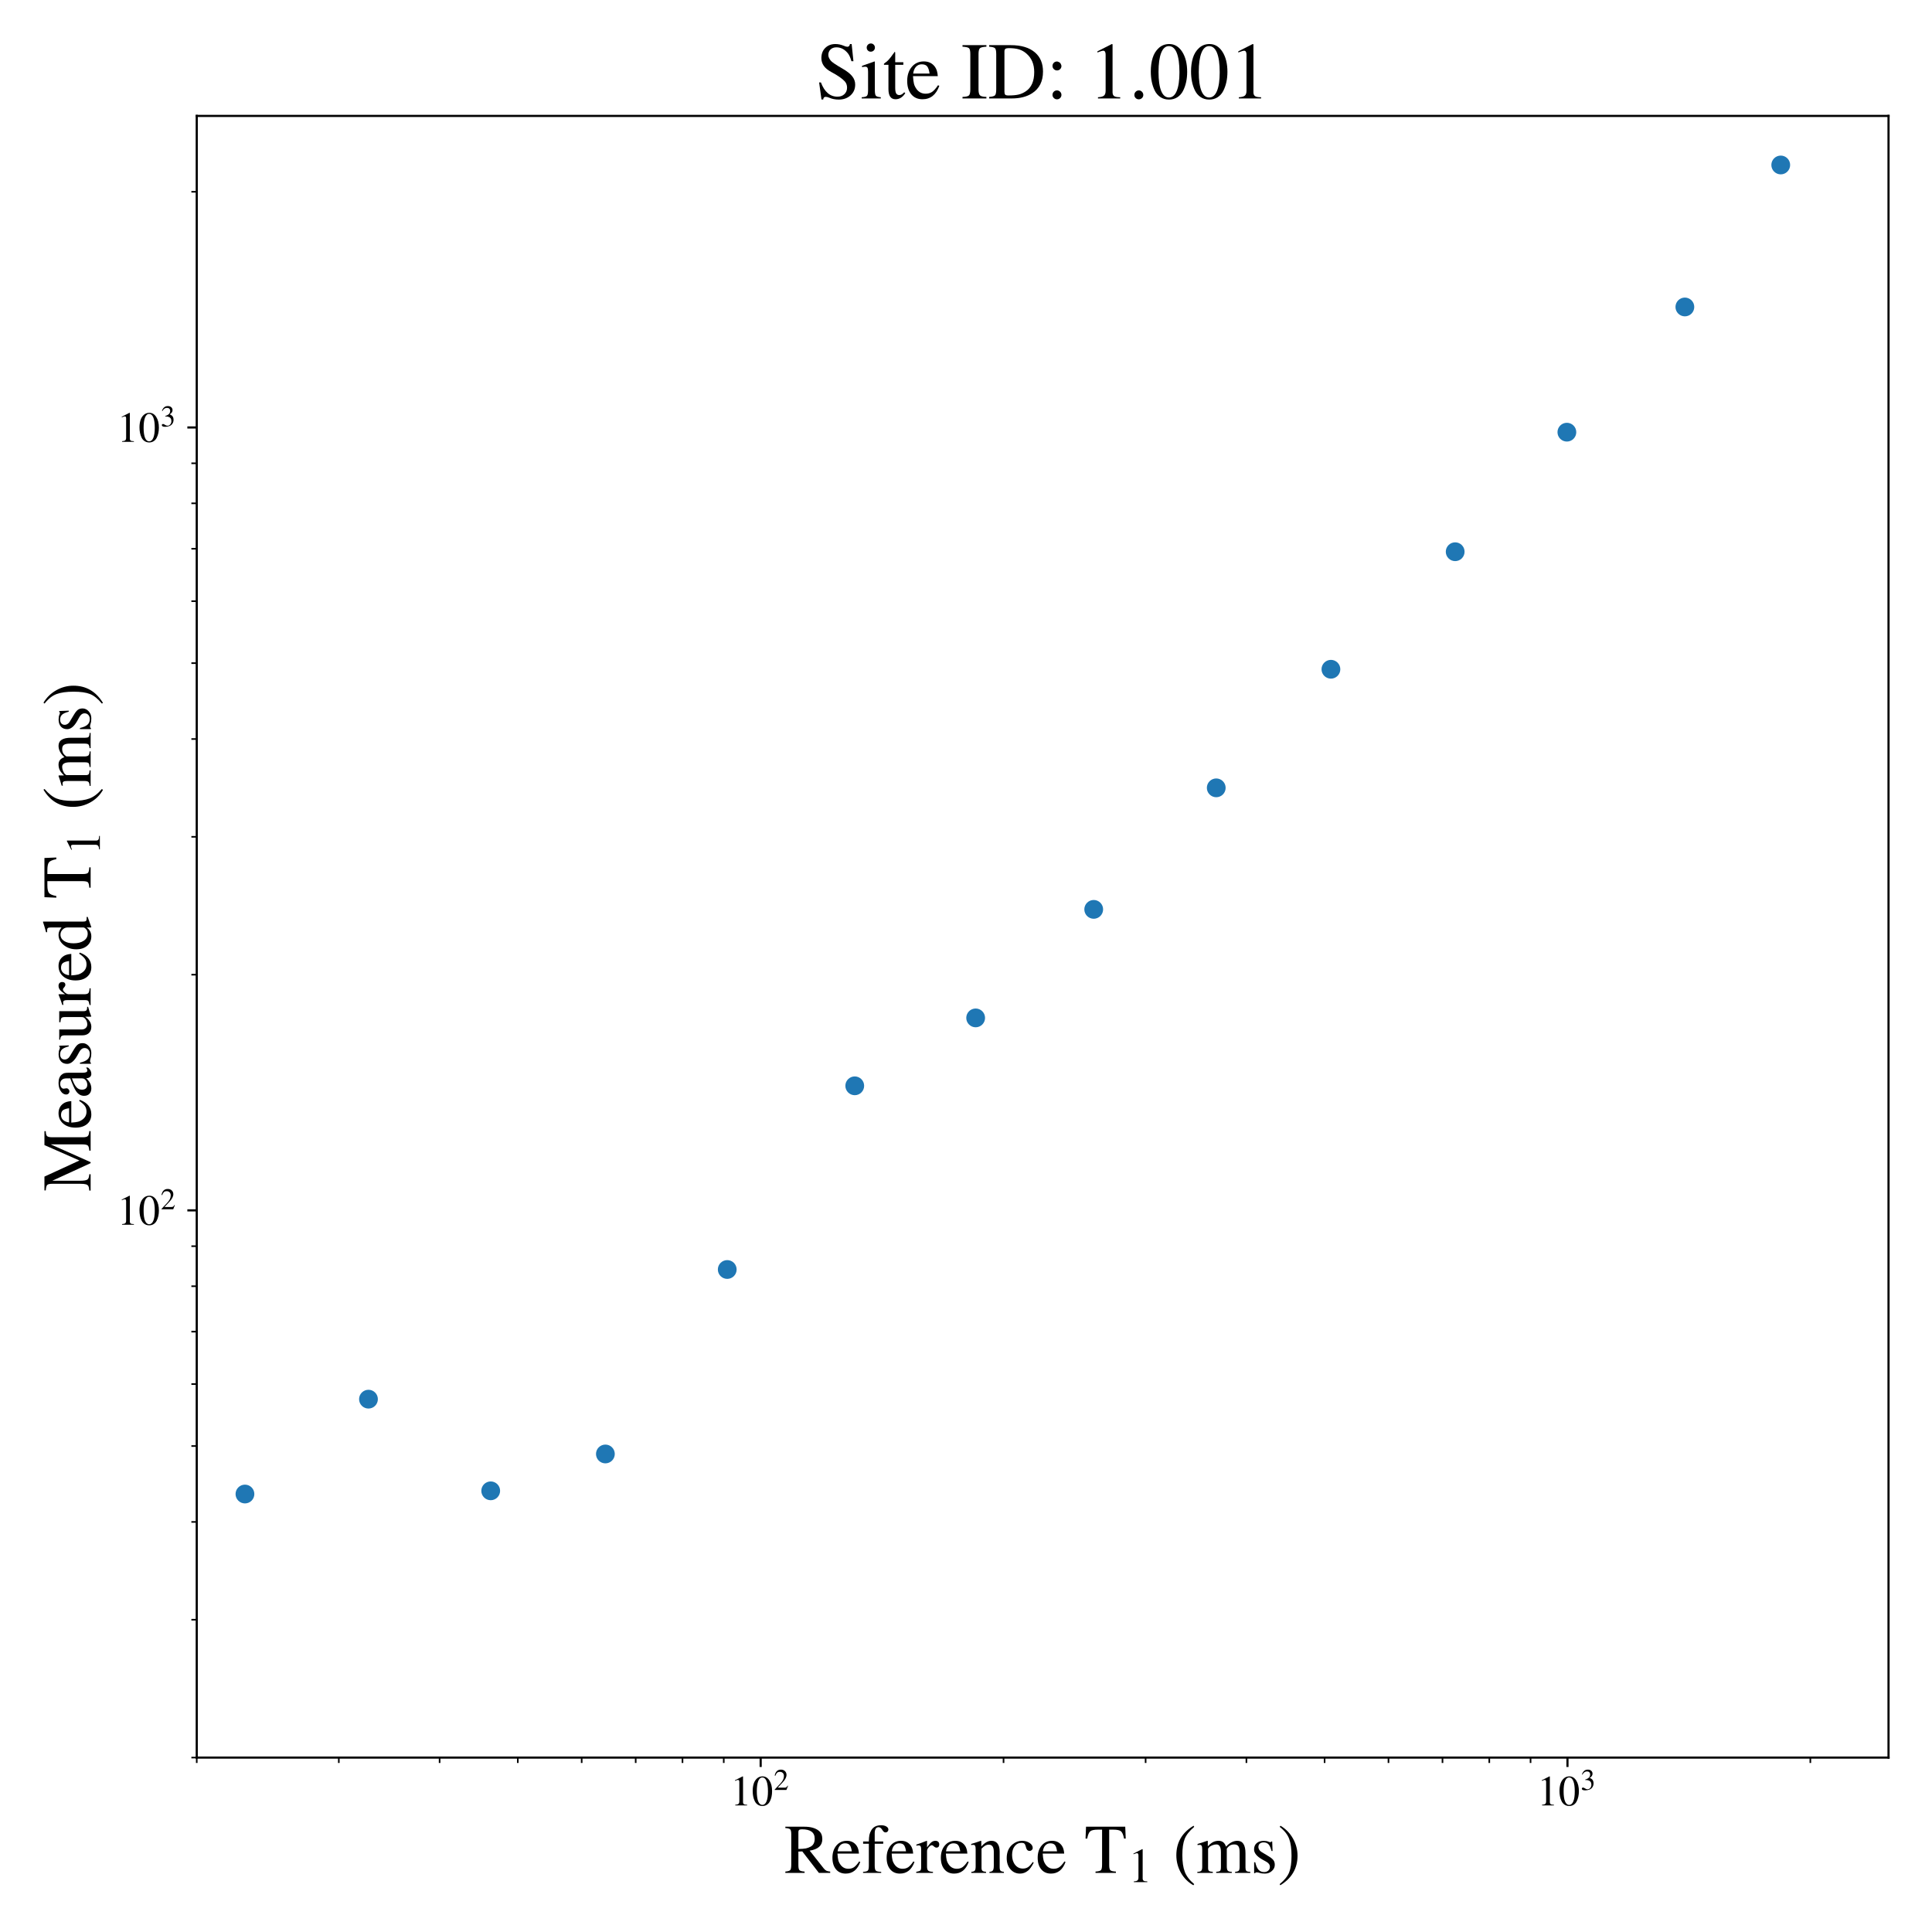
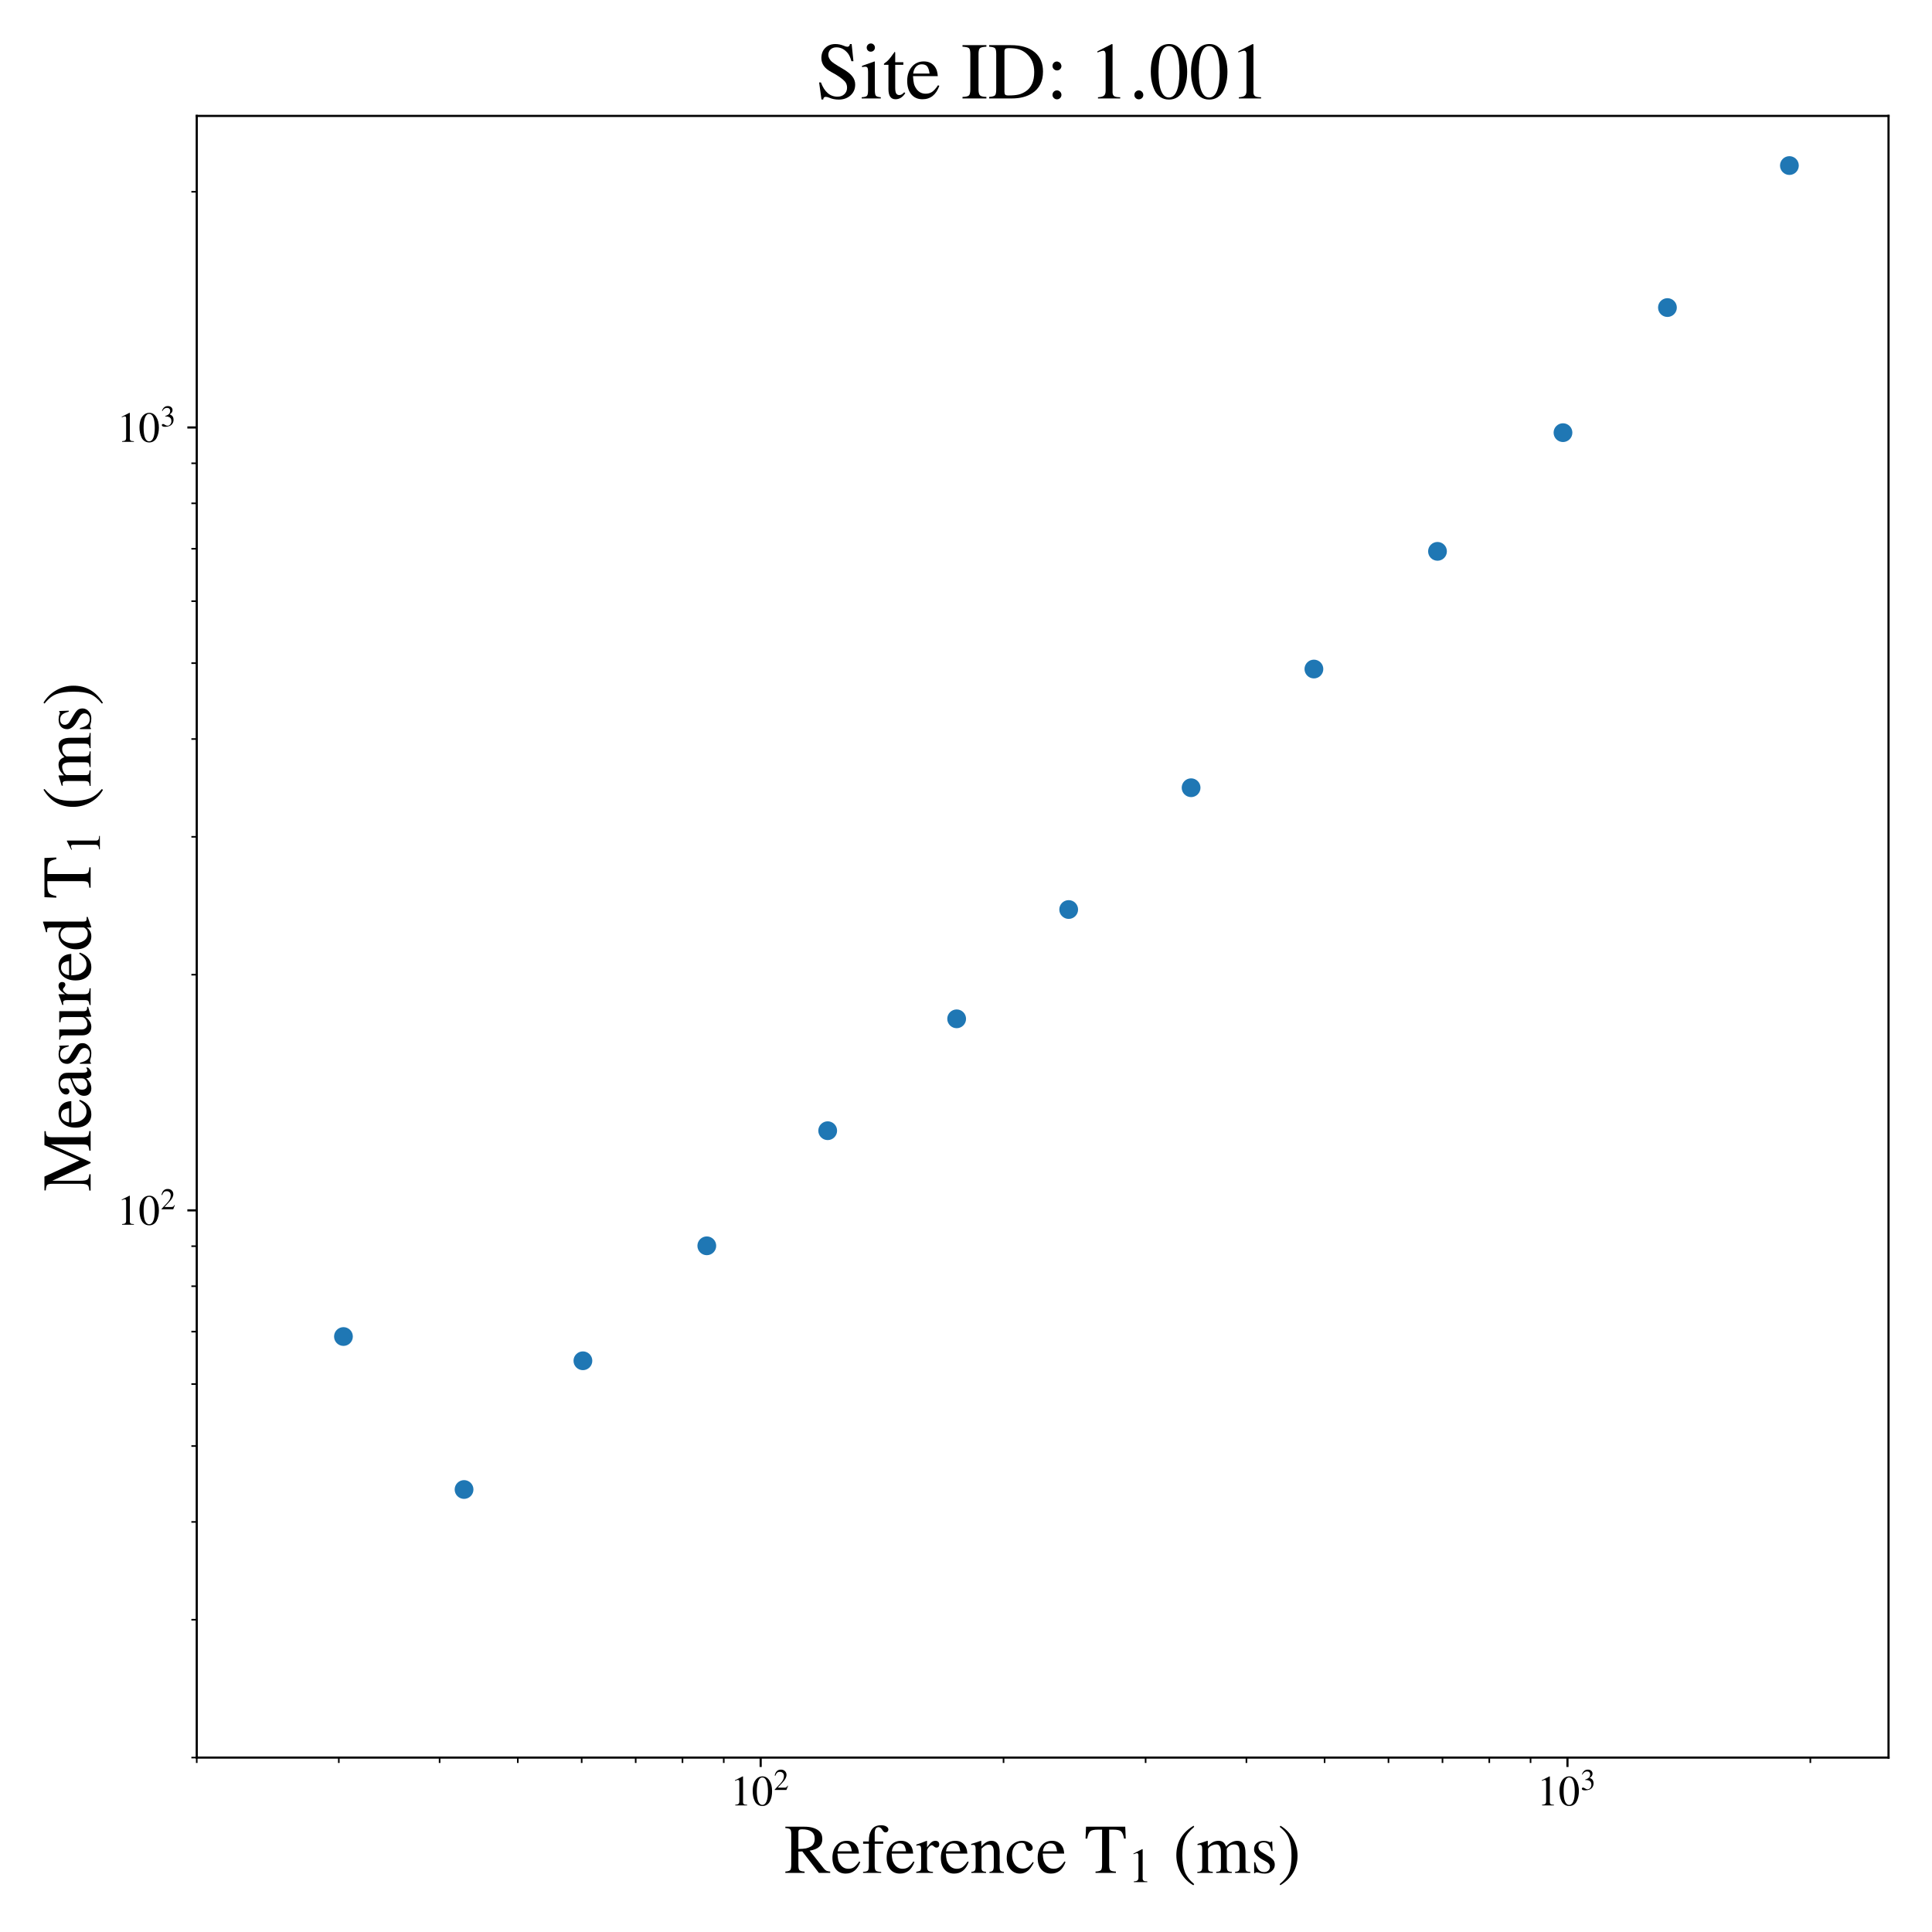
<svg xmlns="http://www.w3.org/2000/svg" xmlns:xlink="http://www.w3.org/1999/xlink" height="720pt" version="1.1" viewBox="0 0 720 720" width="720pt">
  <defs>
    <style type="text/css">*{stroke-linecap:butt;stroke-linejoin:round;}</style>
  </defs>
  <g id="figure_1">
    <g id="patch_1">
      <path d="M 0 720  L 720 720  L 720 0  L 0 0  z " style="fill:#ffffff;" />
    </g>
    <g id="axes_1">
      <g id="patch_2">
        <path d="M 73.32 655  L 703.8 655  L 703.8 43.2  L 73.32 43.2  z " style="fill:#ffffff;" />
      </g>
      <g id="matplotlib.axis_1">
        <g id="xtick_1">
          <g id="line2d_1">
            <defs>
-               <path d="M 0 0  L 0 3.5  " id="m57a7d99090" style="stroke:#000000;stroke-width:0.8;" />
-             </defs>
-             <g>
-               <use style="stroke:#000000;stroke-width:0.8;" x="283.48" xlink:href="#m57a7d99090" y="655" />
+               <path d="M 0 0  L 0 3.5  " id="mc2f0a4eed3" style="stroke:#000000;stroke-width:0.8;" />
+             </defs>
+             <g>
+               <use style="stroke:#000000;stroke-width:0.8;" x="283.48" xlink:href="#mc2f0a4eed3" y="655" />
            </g>
          </g>
          <g id="text_1">
            <g transform="translate(272.12 672.9275)scale(0.16 -0.16)">
              <defs>
                <path d="M 39.406 0  L 11.797 0  L 11.797 1.5  Q 17.297 1.797 19.297 3.547  Q 21.297 5.297 21.297 9.5  L 21.297 54.406  Q 21.297 59.297 18.297 59.297  Q 16.906 59.297 13.797 58.094  L 11.094 57.094  L 11.094 58.5  L 29 67.594  L 29.906 67.297  L 29.906 7.594  Q 29.906 4.297 31.906 2.891  Q 33.906 1.5 39.406 1.5  z " id="STIXGeneral-Regular-49" />
                <path d="M 47.594 33  Q 47.594 26.297 46.297 20.344  Q 45 14.406 42.453 9.406  Q 39.906 4.406 35.406 1.5  Q 30.906 -1.406 25 -1.406  Q 18.906 -1.406 14.297 1.688  Q 9.703 4.797 7.203 10  Q 4.703 15.203 3.547 21.094  Q 2.406 27 2.406 33.594  Q 2.406 42.906 4.703 50.344  Q 7 57.797 12.344 62.688  Q 17.703 67.594 25.406 67.594  Q 35.203 67.594 41.391 58  Q 47.594 48.406 47.594 33  z M 38 32.5  Q 38 48.297 34.641 56.641  Q 31.297 65 24.797 65  Q 18.594 65 15.297 56.594  Q 12 48.203 12 32.906  Q 12 17.5 15.297 9.344  Q 18.594 1.203 25 1.203  Q 31.297 1.203 34.641 9.344  Q 38 17.5 38 32.5  z " id="STIXGeneral-Regular-48" />
                <path d="M 47.406 13.703  L 42 0  L 2.906 0  L 2.906 1.203  L 20.703 20.094  Q 27.703 27.406 30.703 33.5  Q 33.703 39.594 33.703 46.094  Q 33.703 52.797 30 56.5  Q 26.297 60.203 19.797 60.203  Q 14.406 60.203 11.25 57.391  Q 8.094 54.594 5.094 47.203  L 3 47.703  Q 4.703 57 9.844 62.297  Q 15 67.594 23.797 67.594  Q 32.094 67.594 37.188 62.594  Q 42.297 57.594 42.297 50  Q 42.297 38.703 29.5 25.203  L 13 7.594  L 36.406 7.594  Q 39.703 7.594 41.641 8.891  Q 43.594 10.203 46 14.297  z " id="STIXGeneral-Regular-50" />
              </defs>
              <use transform="translate(0 0.684375)" xlink:href="#STIXGeneral-Regular-49" />
              <use transform="translate(49.99999 0.684375)" xlink:href="#STIXGeneral-Regular-48" />
              <use transform="translate(101.575 36.68438)scale(0.7)" xlink:href="#STIXGeneral-Regular-50" />
            </g>
          </g>
        </g>
        <g id="xtick_2">
          <g id="line2d_2">
            <g>
-               <use style="stroke:#000000;stroke-width:0.8;" x="584.151" xlink:href="#m57a7d99090" y="655" />
+               <use style="stroke:#000000;stroke-width:0.8;" x="584.151" xlink:href="#mc2f0a4eed3" y="655" />
            </g>
          </g>
          <g id="text_2">
            <g transform="translate(572.791 672.9275)scale(0.16 -0.16)">
              <defs>
                <path d="M 6.094 51  L 4.5 51.406  Q 6.797 58.906 11.688 63.25  Q 16.594 67.594 24.094 67.594  Q 31.094 67.594 35.391 63.797  Q 39.703 60 39.703 53.906  Q 39.703 45.703 30.406 40.094  Q 35.906 37.703 38.703 34.797  Q 43.094 29.906 43.094 21.906  Q 43.094 13.906 38.5 7.906  Q 35.094 3.297 28.75 0.938  Q 22.406 -1.406 15.297 -1.406  Q 4.094 -1.406 4.094 4.297  Q 4.094 5.906 5.297 6.906  Q 6.5 7.906 8.203 7.906  Q 10.703 7.906 14.297 5.297  Q 18.703 2.203 22.906 2.203  Q 28.406 2.203 32.156 6.641  Q 35.906 11.094 35.906 17.5  Q 35.906 29 25.5 32  Q 22.406 33 15.297 33  L 15.297 34.406  Q 20.906 36.297 23.703 38  Q 31.797 42.594 31.797 51.406  Q 31.797 56.406 28.938 59  Q 26.094 61.594 21 61.594  Q 12 61.594 6.094 51  z " id="STIXGeneral-Regular-51" />
              </defs>
              <use transform="translate(0 0.684375)" xlink:href="#STIXGeneral-Regular-49" />
              <use transform="translate(49.99999 0.684375)" xlink:href="#STIXGeneral-Regular-48" />
              <use transform="translate(101.575 36.68438)scale(0.7)" xlink:href="#STIXGeneral-Regular-51" />
            </g>
          </g>
        </g>
        <g id="xtick_3">
          <g id="line2d_3">
            <defs>
-               <path d="M 0 0  L 0 2  " id="m44acf6475d" style="stroke:#000000;stroke-width:0.6;" />
-             </defs>
-             <g>
-               <use style="stroke:#000000;stroke-width:0.6;" x="73.32" xlink:href="#m44acf6475d" y="655" />
+               <path d="M 0 0  L 0 2  " id="mb5db61d62b" style="stroke:#000000;stroke-width:0.6;" />
+             </defs>
+             <g>
+               <use style="stroke:#000000;stroke-width:0.6;" x="73.32" xlink:href="#mb5db61d62b" y="655" />
            </g>
          </g>
        </g>
        <g id="xtick_4">
          <g id="line2d_4">
            <g>
-               <use style="stroke:#000000;stroke-width:0.6;" x="126.266" xlink:href="#m44acf6475d" y="655" />
+               <use style="stroke:#000000;stroke-width:0.6;" x="126.266" xlink:href="#mb5db61d62b" y="655" />
            </g>
          </g>
        </g>
        <g id="xtick_5">
          <g id="line2d_5">
            <g>
-               <use style="stroke:#000000;stroke-width:0.6;" x="163.831" xlink:href="#m44acf6475d" y="655" />
+               <use style="stroke:#000000;stroke-width:0.6;" x="163.831" xlink:href="#mb5db61d62b" y="655" />
            </g>
          </g>
        </g>
        <g id="xtick_6">
          <g id="line2d_6">
            <g>
-               <use style="stroke:#000000;stroke-width:0.6;" x="192.969" xlink:href="#m44acf6475d" y="655" />
+               <use style="stroke:#000000;stroke-width:0.6;" x="192.969" xlink:href="#mb5db61d62b" y="655" />
            </g>
          </g>
        </g>
        <g id="xtick_7">
          <g id="line2d_7">
            <g>
-               <use style="stroke:#000000;stroke-width:0.6;" x="216.777" xlink:href="#m44acf6475d" y="655" />
+               <use style="stroke:#000000;stroke-width:0.6;" x="216.777" xlink:href="#mb5db61d62b" y="655" />
            </g>
          </g>
        </g>
        <g id="xtick_8">
          <g id="line2d_8">
            <g>
-               <use style="stroke:#000000;stroke-width:0.6;" x="236.905" xlink:href="#m44acf6475d" y="655" />
+               <use style="stroke:#000000;stroke-width:0.6;" x="236.905" xlink:href="#mb5db61d62b" y="655" />
            </g>
          </g>
        </g>
        <g id="xtick_9">
          <g id="line2d_9">
            <g>
-               <use style="stroke:#000000;stroke-width:0.6;" x="254.342" xlink:href="#m44acf6475d" y="655" />
+               <use style="stroke:#000000;stroke-width:0.6;" x="254.342" xlink:href="#mb5db61d62b" y="655" />
            </g>
          </g>
        </g>
        <g id="xtick_10">
          <g id="line2d_10">
            <g>
-               <use style="stroke:#000000;stroke-width:0.6;" x="269.722" xlink:href="#m44acf6475d" y="655" />
+               <use style="stroke:#000000;stroke-width:0.6;" x="269.722" xlink:href="#mb5db61d62b" y="655" />
            </g>
          </g>
        </g>
        <g id="xtick_11">
          <g id="line2d_11">
            <g>
-               <use style="stroke:#000000;stroke-width:0.6;" x="373.991" xlink:href="#m44acf6475d" y="655" />
+               <use style="stroke:#000000;stroke-width:0.6;" x="373.991" xlink:href="#mb5db61d62b" y="655" />
            </g>
          </g>
        </g>
        <g id="xtick_12">
          <g id="line2d_12">
            <g>
-               <use style="stroke:#000000;stroke-width:0.6;" x="426.937" xlink:href="#m44acf6475d" y="655" />
+               <use style="stroke:#000000;stroke-width:0.6;" x="426.937" xlink:href="#mb5db61d62b" y="655" />
            </g>
          </g>
        </g>
        <g id="xtick_13">
          <g id="line2d_13">
            <g>
-               <use style="stroke:#000000;stroke-width:0.6;" x="464.502" xlink:href="#m44acf6475d" y="655" />
+               <use style="stroke:#000000;stroke-width:0.6;" x="464.502" xlink:href="#mb5db61d62b" y="655" />
            </g>
          </g>
        </g>
        <g id="xtick_14">
          <g id="line2d_14">
            <g>
-               <use style="stroke:#000000;stroke-width:0.6;" x="493.64" xlink:href="#m44acf6475d" y="655" />
+               <use style="stroke:#000000;stroke-width:0.6;" x="493.64" xlink:href="#mb5db61d62b" y="655" />
            </g>
          </g>
        </g>
        <g id="xtick_15">
          <g id="line2d_15">
            <g>
-               <use style="stroke:#000000;stroke-width:0.6;" x="517.448" xlink:href="#m44acf6475d" y="655" />
+               <use style="stroke:#000000;stroke-width:0.6;" x="517.448" xlink:href="#mb5db61d62b" y="655" />
            </g>
          </g>
        </g>
        <g id="xtick_16">
          <g id="line2d_16">
            <g>
-               <use style="stroke:#000000;stroke-width:0.6;" x="537.576" xlink:href="#m44acf6475d" y="655" />
+               <use style="stroke:#000000;stroke-width:0.6;" x="537.576" xlink:href="#mb5db61d62b" y="655" />
            </g>
          </g>
        </g>
        <g id="xtick_17">
          <g id="line2d_17">
            <g>
-               <use style="stroke:#000000;stroke-width:0.6;" x="555.013" xlink:href="#m44acf6475d" y="655" />
+               <use style="stroke:#000000;stroke-width:0.6;" x="555.013" xlink:href="#mb5db61d62b" y="655" />
            </g>
          </g>
        </g>
        <g id="xtick_18">
          <g id="line2d_18">
            <g>
-               <use style="stroke:#000000;stroke-width:0.6;" x="570.393" xlink:href="#m44acf6475d" y="655" />
+               <use style="stroke:#000000;stroke-width:0.6;" x="570.393" xlink:href="#mb5db61d62b" y="655" />
            </g>
          </g>
        </g>
        <g id="xtick_19">
          <g id="line2d_19">
            <g>
-               <use style="stroke:#000000;stroke-width:0.6;" x="674.662" xlink:href="#m44acf6475d" y="655" />
+               <use style="stroke:#000000;stroke-width:0.6;" x="674.662" xlink:href="#mb5db61d62b" y="655" />
            </g>
          </g>
        </g>
        <g id="text_3">
          <g transform="translate(292.23 698.1572)scale(0.26 -0.26)">
            <defs>
              <path d="M 66 0  L 49.797 0  L 26 30.797  L 20.406 30.594  L 20.406 11.203  Q 20.406 5.5 21.953 3.891  Q 23.5 2.297 29.297 1.906  L 29.297 0  L 1.703 0  L 1.703 1.906  Q 7.406 2.406 8.797 4.094  Q 10.203 5.797 10.203 12.406  L 10.203 55.094  Q 10.203 60.703 8.797 62.297  Q 7.406 63.906 1.703 64.297  L 1.703 66.203  L 28.906 66.203  Q 42.594 66.203 49.797 60.297  Q 54.703 56.297 54.703 48.297  Q 54.703 34.703 36.594 31.906  L 56.594 6.594  Q 58.703 4 60.594 3.094  Q 62.5 2.203 66 1.906  z M 20.406 58.297  L 20.406 34.297  Q 27.594 34.406 31.094 35.094  Q 34.594 35.797 38.094 37.703  Q 43.797 40.906 43.797 49.094  Q 43.797 62.5 25.5 62.5  Q 22.797 62.5 21.594 61.641  Q 20.406 60.797 20.406 58.297  z " id="STIXGeneral-Regular-82" />
              <path d="M 40.797 16.406  L 42.406 15.703  Q 36.406 -1 21.5 -1  Q 12.703 -1 7.594 5.141  Q 2.5 11.297 2.5 21.703  Q 2.5 32.406 8.203 39.203  Q 13.906 46 23.203 46  Q 32.203 46 37.094 39.094  Q 40 35.094 40.5 27.703  L 9.703 27.703  Q 10.094 21.406 10.938 18.094  Q 11.797 14.797 14.297 11.406  Q 18.5 5.906 25.406 5.906  Q 30.297 5.906 33.641 8.297  Q 37 10.703 40.797 16.406  z M 9.906 30.906  L 30.297 30.906  Q 29.406 37.203 27.344 39.797  Q 25.297 42.406 20.5 42.406  Q 16.297 42.406 13.5 39.453  Q 10.703 36.5 9.906 30.906  z " id="STIXGeneral-Regular-101" />
              <path d="M 2.094 45  L 10.297 45  Q 10.406 51 11.094 54.344  Q 11.797 57.703 13.797 61.094  Q 18 68.297 27.906 68.297  Q 32.406 68.297 35.344 66.547  Q 38.297 64.797 38.297 62.094  Q 38.297 60.406 37.094 59.203  Q 35.906 58 34.094 58  Q 31.703 58 29.594 61.594  Q 27.203 65.5 24.297 65.5  Q 18.703 65.5 18.703 56.594  L 18.703 45  L 30.906 45  L 30.906 41.797  L 18.703 41.797  L 18.703 10.406  Q 18.703 4.797 20.297 3.25  Q 21.906 1.703 28 1.5  L 28 0  L 2 0  L 2 1.5  Q 7.406 1.797 8.844 3.344  Q 10.297 4.906 10.297 10.406  L 10.297 41.797  L 2.094 41.797  z " id="STIXGeneral-Regular-102" />
              <path d="M 16 45.797  L 16 36.594  Q 19.797 42 22.344 44  Q 24.906 46 28 46  Q 30.594 46 32.047 44.594  Q 33.5 43.203 33.5 40.703  Q 33.5 38.594 32.453 37.391  Q 31.406 36.203 29.594 36.203  Q 27.703 36.203 25.594 38.203  Q 24 39.703 23 39.703  Q 20.906 39.703 18.453 36.797  Q 16 33.906 16 31.5  L 16 9  Q 16 4.703 17.703 3.203  Q 19.406 1.703 24.5 1.5  L 24.5 0  L 0.5 0  L 0.5 1.5  Q 5.297 2.406 6.438 3.5  Q 7.594 4.594 7.594 8.406  L 7.594 33.406  Q 7.594 36.703 6.844 38.047  Q 6.094 39.406 4.203 39.406  Q 2.594 39.406 0.703 39  L 0.703 40.594  Q 7 42.594 15.5 46  z " id="STIXGeneral-Regular-114" />
              <path d="M 48.5 0  L 27.703 0  L 27.797 1.5  Q 31.5 1.797 32.75 3.641  Q 34 5.5 34 10.5  L 34 30.406  Q 34 40.5 26.703 40.5  Q 24.203 40.5 22 39.297  Q 19.797 38.094 16.406 34.797  L 16.406 7.203  Q 16.406 4.203 17.75 3  Q 19.094 1.797 22.906 1.5  L 22.906 0  L 1.797 0  L 1.797 1.5  Q 5.594 1.797 6.797 3.344  Q 8 4.906 8 9.406  L 8 33.703  Q 8 37.406 7.297 38.797  Q 6.594 40.203 4.5 40.203  Q 2.5 40.203 1.594 39.797  L 1.594 41.5  Q 8.594 43.5 15.297 46  L 16.094 45.703  L 16.094 37.906  L 16.203 37.906  Q 23.297 46 30.594 46  Q 36.297 46 39.344 42  Q 42.406 38 42.406 30.594  L 42.406 8.5  Q 42.406 4.5 43.594 3.203  Q 44.797 1.906 48.5 1.5  z " id="STIXGeneral-Regular-110" />
              <path d="M 39.797 15.594  L 41.203 14.703  Q 36.906 6.297 33 3.203  Q 27.906 -1 21.5 -1  Q 13.203 -1 7.844 5.25  Q 2.5 11.5 2.5 21.203  Q 2.5 33.906 10.906 40.906  Q 17.094 46 24.406 46  Q 30.703 46 35.25 42.953  Q 39.797 39.906 39.797 35.703  Q 39.797 34 38.391 32.75  Q 37 31.5 35.094 31.5  Q 31.594 31.5 30.297 36.094  L 29.703 38.297  Q 28.906 41.094 27.703 42.094  Q 26.5 43.094 23.797 43.094  Q 17.703 43.094 13.953 38.297  Q 10.203 33.5 10.203 25.703  Q 10.203 17.094 14.5 11.641  Q 18.797 6.203 25.703 6.203  Q 30 6.203 33.094 8.25  Q 36.203 10.297 39.797 15.594  z " id="STIXGeneral-Regular-99" />
              <path id="STIXGeneral-Regular-32" />
              <path d="M 59.297 49.203  L 56.906 49.203  Q 55.297 57.406 52.391 59.703  Q 49.5 62 41.5 62  L 35.594 62  L 35.594 11.094  Q 35.594 5.406 37.297 3.797  Q 39 2.203 45.203 1.906  L 45.203 0  L 16 0  L 16 1.906  Q 22.297 2.297 23.844 4  Q 25.406 5.703 25.406 12.297  L 25.406 62  L 19.406 62  Q 11.297 62 8.438 59.641  Q 5.594 57.297 4.094 49.203  L 1.703 49.203  L 2.406 66.203  L 58.594 66.203  z " id="STIXGeneral-Regular-84" />
              <path d="M 30.406 -16.094  L 29.203 -17.703  Q 17.594 -11.094 11.188 0.5  Q 4.797 12.094 4.797 25.203  Q 4.797 52.906 29.5 67.594  L 30.406 66  Q 20.203 57.297 16.797 48.844  Q 13.406 40.406 13.406 25.5  Q 13.406 10.703 16.906 1.5  Q 20.406 -7.703 30.406 -16.094  z " id="STIXGeneral-Regular-40" />
              <path d="M 77.5 0  L 55.703 0  L 55.703 1.5  Q 59.906 1.906 61.047 3.25  Q 62.203 4.594 62.203 9  L 62.203 29.594  Q 62.203 35.594 60.453 38.188  Q 58.703 40.797 54.5 40.797  Q 51 40.797 48.547 39.391  Q 46.094 38 43.797 34.703  L 43.797 9.5  Q 43.797 4.703 45.25 3.141  Q 46.703 1.594 51 1.5  L 51 0  L 28.594 0  L 28.594 1.5  Q 33 1.797 34.203 2.938  Q 35.406 4.094 35.406 8.594  L 35.406 29.703  Q 35.406 40.797 28.906 40.797  Q 26.094 40.797 22.938 39.547  Q 19.797 38.297 18.297 36.5  Q 17 35 17 34.797  L 17 7  Q 17 3.797 18.391 2.75  Q 19.797 1.703 23.797 1.5  L 23.797 0  L 1.594 0  L 1.594 1.5  Q 5.797 1.594 7.188 3.047  Q 8.594 4.5 8.594 8.797  L 8.594 33.594  Q 8.594 37.297 7.797 38.75  Q 7 40.203 5.094 40.203  Q 3.594 40.203 1.906 39.797  L 1.906 41.5  Q 8.703 43.406 15.797 46  L 16.594 45.703  L 16.594 38.297  L 16.797 38.297  Q 21.297 43 24.75 44.5  Q 28.203 46 32.094 46  Q 40 46 42.703 37.594  Q 50.5 46 59 46  Q 70.594 46 70.594 28  L 70.594 7.703  Q 70.594 4.406 71.594 3.156  Q 72.594 1.906 74.906 1.703  L 77.5 1.5  z " id="STIXGeneral-Regular-109" />
              <path d="M 15.594 30.094  L 26 23.797  Q 31 20.797 32.891 18.188  Q 34.797 15.594 34.797 11.5  Q 34.797 6.5 30.641 2.75  Q 26.5 -1 20.797 -1  Q 16.094 -1 13.5 -0.094  Q 10.797 0.797 8.906 0.797  Q 7.203 0.797 6.5 -0.406  L 5.203 -0.406  L 5.203 15.297  L 6.797 15.297  Q 8.406 8 11.406 4.594  Q 14.406 1.203 19.5 1.203  Q 23.203 1.203 25.5 3.297  Q 27.797 5.406 27.797 8.594  Q 27.797 13.203 22.5 16.094  L 17.094 19.094  Q 5.094 25.797 5.094 33.594  Q 5.094 39.406 8.844 42.656  Q 12.594 45.906 18.906 45.906  Q 23.297 45.906 25.594 44.797  Q 27.406 44 28.406 44  Q 29.094 44 30 45  L 31.094 45  L 31.594 31.406  L 30.094 31.406  Q 28.406 38.203 25.844 40.953  Q 23.297 43.703 18.797 43.703  Q 15.406 43.703 13.344 42  Q 11.297 40.297 11.297 36.906  Q 11.297 35.203 12.438 33.25  Q 13.594 31.297 15.594 30.094  z " id="STIXGeneral-Regular-115" />
              <path d="M 2.906 66  L 4.094 67.594  Q 15.5 60.797 22 49.188  Q 28.5 37.594 28.5 24.703  Q 28.5 -2.594 3.797 -17.703  L 2.906 -16.094  Q 13.203 -7.594 16.547 0.844  Q 19.906 9.297 19.906 24.406  Q 19.906 39.594 16.547 48.75  Q 13.203 57.906 2.906 66  z " id="STIXGeneral-Regular-41" />
            </defs>
            <use transform="translate(0 0.703125)" xlink:href="#STIXGeneral-Regular-82" />
            <use transform="translate(66.7 0.703125)" xlink:href="#STIXGeneral-Regular-101" />
            <use transform="translate(111.1 0.703125)" xlink:href="#STIXGeneral-Regular-102" />
            <use transform="translate(144.4 0.703125)" xlink:href="#STIXGeneral-Regular-101" />
            <use transform="translate(188.8 0.703125)" xlink:href="#STIXGeneral-Regular-114" />
            <use transform="translate(222.1 0.703125)" xlink:href="#STIXGeneral-Regular-101" />
            <use transform="translate(266.5 0.703125)" xlink:href="#STIXGeneral-Regular-110" />
            <use transform="translate(316.4999 0.703125)" xlink:href="#STIXGeneral-Regular-99" />
            <use transform="translate(360.8999 0.703125)" xlink:href="#STIXGeneral-Regular-101" />
            <use transform="translate(405.2999 0.703125)" xlink:href="#STIXGeneral-Regular-32" />
            <use transform="translate(430.2999 0.703125)" xlink:href="#STIXGeneral-Regular-84" />
            <use transform="translate(492.9432 -12.525)scale(0.7)" xlink:href="#STIXGeneral-Regular-49" />
            <use transform="translate(532.3525 0.703125)" xlink:href="#STIXGeneral-Regular-32" />
            <use transform="translate(557.3525 0.703125)" xlink:href="#STIXGeneral-Regular-40" />
            <use transform="translate(590.6525 0.703125)" xlink:href="#STIXGeneral-Regular-109" />
            <use transform="translate(668.4525 0.703125)" xlink:href="#STIXGeneral-Regular-115" />
            <use transform="translate(707.3525 0.703125)" xlink:href="#STIXGeneral-Regular-41" />
          </g>
        </g>
      </g>
      <g id="matplotlib.axis_2">
        <g id="ytick_1">
          <g id="line2d_20">
            <defs>
-               <path d="M 0 0  L -3.5 0  " id="m69785e2b4b" style="stroke:#000000;stroke-width:0.8;" />
-             </defs>
-             <g>
-               <use style="stroke:#000000;stroke-width:0.8;" x="73.32" xlink:href="#m69785e2b4b" y="451.067" />
+               <path d="M 0 0  L -3.5 0  " id="m6c8c0e858d" style="stroke:#000000;stroke-width:0.8;" />
+             </defs>
+             <g>
+               <use style="stroke:#000000;stroke-width:0.8;" x="73.32" xlink:href="#m6c8c0e858d" y="451.067" />
            </g>
          </g>
          <g id="text_4">
            <g transform="translate(43.6 456.5304)scale(0.16 -0.16)">
              <use transform="translate(0 0.684375)" xlink:href="#STIXGeneral-Regular-49" />
              <use transform="translate(49.99999 0.684375)" xlink:href="#STIXGeneral-Regular-48" />
              <use transform="translate(101.575 36.68438)scale(0.7)" xlink:href="#STIXGeneral-Regular-50" />
            </g>
          </g>
        </g>
        <g id="ytick_2">
          <g id="line2d_21">
            <g>
-               <use style="stroke:#000000;stroke-width:0.8;" x="73.32" xlink:href="#m69785e2b4b" y="159.304" />
+               <use style="stroke:#000000;stroke-width:0.8;" x="73.32" xlink:href="#m6c8c0e858d" y="159.304" />
            </g>
          </g>
          <g id="text_5">
            <g transform="translate(43.6 164.7678)scale(0.16 -0.16)">
              <use transform="translate(0 0.684375)" xlink:href="#STIXGeneral-Regular-49" />
              <use transform="translate(49.99999 0.684375)" xlink:href="#STIXGeneral-Regular-48" />
              <use transform="translate(101.575 36.68438)scale(0.7)" xlink:href="#STIXGeneral-Regular-51" />
            </g>
          </g>
        </g>
        <g id="ytick_3">
          <g id="line2d_22">
            <defs>
-               <path d="M 0 0  L -2 0  " id="mf09f5b29fb" style="stroke:#000000;stroke-width:0.6;" />
-             </defs>
-             <g>
-               <use style="stroke:#000000;stroke-width:0.6;" x="73.32" xlink:href="#mf09f5b29fb" y="655" />
+               <path d="M 0 0  L -2 0  " id="m1fc3374ee7" style="stroke:#000000;stroke-width:0.6;" />
+             </defs>
+             <g>
+               <use style="stroke:#000000;stroke-width:0.6;" x="73.32" xlink:href="#m1fc3374ee7" y="655" />
            </g>
          </g>
        </g>
        <g id="ytick_4">
          <g id="line2d_23">
            <g>
-               <use style="stroke:#000000;stroke-width:0.6;" x="73.32" xlink:href="#mf09f5b29fb" y="603.623" />
+               <use style="stroke:#000000;stroke-width:0.6;" x="73.32" xlink:href="#m1fc3374ee7" y="603.623" />
            </g>
          </g>
        </g>
        <g id="ytick_5">
          <g id="line2d_24">
            <g>
-               <use style="stroke:#000000;stroke-width:0.6;" x="73.32" xlink:href="#mf09f5b29fb" y="567.171" />
+               <use style="stroke:#000000;stroke-width:0.6;" x="73.32" xlink:href="#m1fc3374ee7" y="567.171" />
            </g>
          </g>
        </g>
        <g id="ytick_6">
          <g id="line2d_25">
            <g>
-               <use style="stroke:#000000;stroke-width:0.6;" x="73.32" xlink:href="#mf09f5b29fb" y="538.896" />
+               <use style="stroke:#000000;stroke-width:0.6;" x="73.32" xlink:href="#m1fc3374ee7" y="538.896" />
            </g>
          </g>
        </g>
        <g id="ytick_7">
          <g id="line2d_26">
            <g>
-               <use style="stroke:#000000;stroke-width:0.6;" x="73.32" xlink:href="#mf09f5b29fb" y="515.794" />
+               <use style="stroke:#000000;stroke-width:0.6;" x="73.32" xlink:href="#m1fc3374ee7" y="515.794" />
            </g>
          </g>
        </g>
        <g id="ytick_8">
          <g id="line2d_27">
            <g>
-               <use style="stroke:#000000;stroke-width:0.6;" x="73.32" xlink:href="#mf09f5b29fb" y="496.261" />
+               <use style="stroke:#000000;stroke-width:0.6;" x="73.32" xlink:href="#m1fc3374ee7" y="496.261" />
            </g>
          </g>
        </g>
        <g id="ytick_9">
          <g id="line2d_28">
            <g>
-               <use style="stroke:#000000;stroke-width:0.6;" x="73.32" xlink:href="#mf09f5b29fb" y="479.341" />
+               <use style="stroke:#000000;stroke-width:0.6;" x="73.32" xlink:href="#m1fc3374ee7" y="479.341" />
            </g>
          </g>
        </g>
        <g id="ytick_10">
          <g id="line2d_29">
            <g>
-               <use style="stroke:#000000;stroke-width:0.6;" x="73.32" xlink:href="#mf09f5b29fb" y="464.417" />
+               <use style="stroke:#000000;stroke-width:0.6;" x="73.32" xlink:href="#m1fc3374ee7" y="464.417" />
            </g>
          </g>
        </g>
        <g id="ytick_11">
          <g id="line2d_30">
            <g>
-               <use style="stroke:#000000;stroke-width:0.6;" x="73.32" xlink:href="#mf09f5b29fb" y="363.237" />
+               <use style="stroke:#000000;stroke-width:0.6;" x="73.32" xlink:href="#m1fc3374ee7" y="363.237" />
            </g>
          </g>
        </g>
        <g id="ytick_12">
          <g id="line2d_31">
            <g>
-               <use style="stroke:#000000;stroke-width:0.6;" x="73.32" xlink:href="#mf09f5b29fb" y="311.861" />
+               <use style="stroke:#000000;stroke-width:0.6;" x="73.32" xlink:href="#m1fc3374ee7" y="311.861" />
            </g>
          </g>
        </g>
        <g id="ytick_13">
          <g id="line2d_32">
            <g>
-               <use style="stroke:#000000;stroke-width:0.6;" x="73.32" xlink:href="#mf09f5b29fb" y="275.408" />
+               <use style="stroke:#000000;stroke-width:0.6;" x="73.32" xlink:href="#m1fc3374ee7" y="275.408" />
            </g>
          </g>
        </g>
        <g id="ytick_14">
          <g id="line2d_33">
            <g>
-               <use style="stroke:#000000;stroke-width:0.6;" x="73.32" xlink:href="#mf09f5b29fb" y="247.133" />
+               <use style="stroke:#000000;stroke-width:0.6;" x="73.32" xlink:href="#m1fc3374ee7" y="247.133" />
            </g>
          </g>
        </g>
        <g id="ytick_15">
          <g id="line2d_34">
            <g>
-               <use style="stroke:#000000;stroke-width:0.6;" x="73.32" xlink:href="#mf09f5b29fb" y="224.031" />
+               <use style="stroke:#000000;stroke-width:0.6;" x="73.32" xlink:href="#m1fc3374ee7" y="224.031" />
            </g>
          </g>
        </g>
        <g id="ytick_16">
          <g id="line2d_35">
            <g>
-               <use style="stroke:#000000;stroke-width:0.6;" x="73.32" xlink:href="#mf09f5b29fb" y="204.499" />
+               <use style="stroke:#000000;stroke-width:0.6;" x="73.32" xlink:href="#m1fc3374ee7" y="204.499" />
            </g>
          </g>
        </g>
        <g id="ytick_17">
          <g id="line2d_36">
            <g>
-               <use style="stroke:#000000;stroke-width:0.6;" x="73.32" xlink:href="#mf09f5b29fb" y="187.579" />
+               <use style="stroke:#000000;stroke-width:0.6;" x="73.32" xlink:href="#m1fc3374ee7" y="187.579" />
            </g>
          </g>
        </g>
        <g id="ytick_18">
          <g id="line2d_37">
            <g>
-               <use style="stroke:#000000;stroke-width:0.6;" x="73.32" xlink:href="#mf09f5b29fb" y="172.654" />
+               <use style="stroke:#000000;stroke-width:0.6;" x="73.32" xlink:href="#m1fc3374ee7" y="172.654" />
            </g>
          </g>
        </g>
        <g id="ytick_19">
          <g id="line2d_38">
            <g>
-               <use style="stroke:#000000;stroke-width:0.6;" x="73.32" xlink:href="#mf09f5b29fb" y="71.475" />
+               <use style="stroke:#000000;stroke-width:0.6;" x="73.32" xlink:href="#m1fc3374ee7" y="71.475" />
            </g>
          </g>
        </g>
        <g id="text_6">
          <g transform="translate(33.95719 444)rotate(-90)scale(0.26 -0.26)">
            <defs>
              <path d="M 86.406 0  L 58.406 0  L 58.406 1.906  Q 64.297 2.297 65.844 4.141  Q 67.406 6 67.406 12.297  L 67.406 57.203  L 41.906 0  L 40.5 0  L 15.297 54.906  L 15.297 15.094  Q 15.297 7 17 4.594  Q 18.703 2.203 24.594 1.906  L 24.594 0  L 1.203 0  L 1.203 1.906  Q 5.594 2.203 7.5 3.203  Q 9.406 4.203 10.156 6.75  Q 10.906 9.297 10.906 15.094  L 10.906 54.906  Q 10.906 60.594 9.203 62.25  Q 7.5 63.906 1.406 64.297  L 1.406 66.203  L 21.203 66.203  L 44.297 16  L 66.406 66.203  L 86.297 66.203  L 86.297 64.297  Q 80.906 64.203 79.25 62.391  Q 77.594 60.594 77.594 55  L 77.594 11.203  Q 77.594 5.906 79.25 4.094  Q 80.906 2.297 86.406 1.906  z " id="STIXGeneral-Regular-77" />
              <path d="M 44.203 6.594  L 44.203 3.797  Q 40.406 -1 35.203 -1  Q 29.5 -1 28.797 6.297  L 28.703 6.297  Q 22.297 -1 14.203 -1  Q 9.5 -1 6.594 1.75  Q 3.703 4.5 3.703 9.406  Q 3.703 16.406 10.703 21.094  Q 15.5 24.297 28.703 29.203  L 28.703 34.594  Q 28.703 39.094 26.547 41.344  Q 24.406 43.594 20.906 43.594  Q 17.906 43.594 15.906 42.141  Q 13.906 40.703 13.906 38.703  Q 13.906 37.797 14.203 36.688  Q 14.5 35.594 14.5 34.5  Q 14.5 33 13.141 31.703  Q 11.797 30.406 9.906 30.406  Q 8.203 30.406 6.891 31.703  Q 5.594 33 5.594 35  Q 5.594 39.797 10.703 43  Q 15.406 46 22.203 46  Q 30.297 46 34 41.5  Q 35.797 39.406 36.297 37.25  Q 36.797 35.094 36.797 30.406  L 36.797 11.297  Q 36.797 4.703 39.906 4.703  Q 41.906 4.703 44.203 6.594  z M 28.703 12.703  L 28.703 26.797  Q 19.5 23.594 15.906 20.203  Q 12.5 17.094 12.5 12.5  Q 12.5 8.703 14.391 6.75  Q 16.297 4.797 19.406 4.797  Q 22.703 4.797 25.203 6.406  Q 27.297 7.906 28 9.203  Q 28.703 10.5 28.703 12.703  z " id="STIXGeneral-Regular-97" />
              <path d="M 48 5  L 48 3.594  Q 40.203 1.5 34.297 -0.906  L 33.797 -0.594  L 33.797 7.594  L 33.594 7.594  Q 27.297 -1 19.297 -1  Q 13.594 -1 10.344 2.5  Q 7.094 6 7.094 11.797  L 7.094 36.906  Q 7.094 40.594 5.797 42  Q 4.5 43.406 0.906 43.594  L 0.906 45  L 15.5 45  L 15.5 12.703  Q 15.5 9.297 17.547 7.047  Q 19.594 4.797 22.594 4.797  Q 27.5 4.797 31 7.906  Q 32.297 9.094 32.797 10.141  Q 33.297 11.203 33.297 13.703  L 33.297 36.797  Q 33.297 40.703 31.891 41.844  Q 30.5 43 25.906 43.297  L 25.906 45  L 41.703 45  L 41.703 10.703  Q 41.703 7.203 42.844 6.094  Q 44 5 47.406 5  z " id="STIXGeneral-Regular-117" />
              <path d="M 49.094 4.203  L 34.406 -1  L 34 -0.703  L 34 5.703  Q 29.203 -1 21.203 -1  Q 12.906 -1 7.797 4.953  Q 2.703 10.906 2.703 20.5  Q 2.703 31.094 8.797 38.547  Q 14.906 46 23.5 46  Q 28.906 46 34 41.703  L 34 57.297  Q 34 60.406 33.094 61.406  Q 32.203 62.406 29.406 62.406  Q 28 62.406 27.203 62.297  L 27.203 63.906  Q 36.297 66.297 41.906 68.297  L 42.406 68.094  L 42.406 11.406  Q 42.406 7.906 43.25 6.797  Q 44.094 5.703 46.797 5.703  Q 47.406 5.703 49.094 5.797  z M 34 10.203  L 34 33.203  Q 34 37.203 30.953 40.203  Q 27.906 43.203 23.797 43.203  Q 18.094 43.203 14.688 38.094  Q 11.297 33 11.297 24.5  Q 11.297 15.297 15.047 9.75  Q 18.797 4.203 25.094 4.203  Q 29.797 4.203 32.5 7.406  Q 34 9.094 34 10.203  z " id="STIXGeneral-Regular-100" />
            </defs>
            <use transform="translate(0 0.703125)" xlink:href="#STIXGeneral-Regular-77" />
            <use transform="translate(88.89999 0.703125)" xlink:href="#STIXGeneral-Regular-101" />
            <use transform="translate(133.3 0.703125)" xlink:href="#STIXGeneral-Regular-97" />
            <use transform="translate(177.7 0.703125)" xlink:href="#STIXGeneral-Regular-115" />
            <use transform="translate(216.6 0.703125)" xlink:href="#STIXGeneral-Regular-117" />
            <use transform="translate(266.6 0.703125)" xlink:href="#STIXGeneral-Regular-114" />
            <use transform="translate(299.8999 0.703125)" xlink:href="#STIXGeneral-Regular-101" />
            <use transform="translate(344.2999 0.703125)" xlink:href="#STIXGeneral-Regular-100" />
            <use transform="translate(394.2999 0.703125)" xlink:href="#STIXGeneral-Regular-32" />
            <use transform="translate(419.2999 0.703125)" xlink:href="#STIXGeneral-Regular-84" />
            <use transform="translate(481.9432 -12.525)scale(0.7)" xlink:href="#STIXGeneral-Regular-49" />
            <use transform="translate(521.3525 0.703125)" xlink:href="#STIXGeneral-Regular-32" />
            <use transform="translate(546.3525 0.703125)" xlink:href="#STIXGeneral-Regular-40" />
            <use transform="translate(579.6525 0.703125)" xlink:href="#STIXGeneral-Regular-109" />
            <use transform="translate(657.4525 0.703125)" xlink:href="#STIXGeneral-Regular-115" />
            <use transform="translate(696.3525 0.703125)" xlink:href="#STIXGeneral-Regular-41" />
          </g>
        </g>
      </g>
      <g id="line2d_39">
        <defs>
-           <path d="M 0 3  C 0.796 3 1.559 2.684 2.121 2.121  C 2.684 1.559 3 0.796 3 0  C 3 -0.796 2.684 -1.559 2.121 -2.121  C 1.559 -2.684 0.796 -3 0 -3  C -0.796 -3 -1.559 -2.684 -2.121 -2.121  C -2.684 -1.559 -3 -0.796 -3 0  C -3 0.796 -2.684 1.559 -2.121 2.121  C -1.559 2.684 -0.796 3 0 3  z " id="mf2703b3e25" style="stroke:#1f77b4;" />
+           <path d="M 0 3  C 0.796 3 1.559 2.684 2.121 2.121  C 2.684 1.559 3 0.796 3 0  C 3 -0.796 2.684 -1.559 2.121 -2.121  C 1.559 -2.684 0.796 -3 0 -3  C -0.796 -3 -1.559 -2.684 -2.121 -2.121  C -2.684 -1.559 -3 -0.796 -3 0  C -3 0.796 -2.684 1.559 -2.121 2.121  C -1.559 2.684 -0.796 3 0 3  z " id="m10f8559fcb" style="stroke:#1f77b4;" />
        </defs>
-         <g clip-path="url(#p02f3f9a8d5)">
-           <use style="fill:#1f77b4;stroke:#1f77b4;" x="663.632" xlink:href="#mf2703b3e25" y="61.481" />
-           <use style="fill:#1f77b4;stroke:#1f77b4;" x="627.901" xlink:href="#mf2703b3e25" y="114.396" />
-           <use style="fill:#1f77b4;stroke:#1f77b4;" x="583.929" xlink:href="#mf2703b3e25" y="161.059" />
-           <use style="fill:#1f77b4;stroke:#1f77b4;" x="542.303" xlink:href="#mf2703b3e25" y="205.614" />
-           <use style="fill:#1f77b4;stroke:#1f77b4;" x="495.995" xlink:href="#mf2703b3e25" y="249.413" />
-           <use style="fill:#1f77b4;stroke:#1f77b4;" x="453.259" xlink:href="#mf2703b3e25" y="293.606" />
-           <use style="fill:#1f77b4;stroke:#1f77b4;" x="407.596" xlink:href="#mf2703b3e25" y="338.896" />
-           <use style="fill:#1f77b4;stroke:#1f77b4;" x="363.599" xlink:href="#mf2703b3e25" y="379.34" />
-           <use style="fill:#1f77b4;stroke:#1f77b4;" x="318.541" xlink:href="#mf2703b3e25" y="404.651" />
-           <use style="fill:#1f77b4;stroke:#1f77b4;" x="271.021" xlink:href="#mf2703b3e25" y="473.103" />
-           <use style="fill:#1f77b4;stroke:#1f77b4;" x="225.611" xlink:href="#mf2703b3e25" y="541.852" />
-           <use style="fill:#1f77b4;stroke:#1f77b4;" x="182.873" xlink:href="#mf2703b3e25" y="555.586" />
-           <use style="fill:#1f77b4;stroke:#1f77b4;" x="137.319" xlink:href="#mf2703b3e25" y="521.427" />
-           <use style="fill:#1f77b4;stroke:#1f77b4;" x="91.286" xlink:href="#mf2703b3e25" y="556.782" />
+         <g clip-path="url(#pbf73bed676)">
+           <use style="fill:#1f77b4;stroke:#1f77b4;" x="666.858" xlink:href="#m10f8559fcb" y="61.697" />
+           <use style="fill:#1f77b4;stroke:#1f77b4;" x="621.405" xlink:href="#m10f8559fcb" y="114.622" />
+           <use style="fill:#1f77b4;stroke:#1f77b4;" x="582.478" xlink:href="#m10f8559fcb" y="161.238" />
+           <use style="fill:#1f77b4;stroke:#1f77b4;" x="535.713" xlink:href="#m10f8559fcb" y="205.471" />
+           <use style="fill:#1f77b4;stroke:#1f77b4;" x="489.655" xlink:href="#m10f8559fcb" y="249.332" />
+           <use style="fill:#1f77b4;stroke:#1f77b4;" x="443.886" xlink:href="#m10f8559fcb" y="293.565" />
+           <use style="fill:#1f77b4;stroke:#1f77b4;" x="398.266" xlink:href="#m10f8559fcb" y="338.953" />
+           <use style="fill:#1f77b4;stroke:#1f77b4;" x="356.517" xlink:href="#m10f8559fcb" y="379.687" />
+           <use style="fill:#1f77b4;stroke:#1f77b4;" x="308.457" xlink:href="#m10f8559fcb" y="421.381" />
+           <use style="fill:#1f77b4;stroke:#1f77b4;" x="263.405" xlink:href="#m10f8559fcb" y="464.276" />
+           <use style="fill:#1f77b4;stroke:#1f77b4;" x="217.233" xlink:href="#m10f8559fcb" y="507.122" />
+           <use style="fill:#1f77b4;stroke:#1f77b4;" x="172.94" xlink:href="#m10f8559fcb" y="555.094" />
+           <use style="fill:#1f77b4;stroke:#1f77b4;" x="127.995" xlink:href="#m10f8559fcb" y="498.084" />
+           <use style="fill:#1f77b4;stroke:#1f77b4;" x="82.399" xlink:href="#m10f8559fcb" y="754.779" />
        </g>
      </g>
      <g id="patch_3">
        <path d="M 73.32 655  L 73.32 43.2  " style="fill:none;stroke:#000000;stroke-linecap:square;stroke-linejoin:miter;stroke-width:0.8;" />
      </g>
      <g id="patch_4">
        <path d="M 703.8 655  L 703.8 43.2  " style="fill:none;stroke:#000000;stroke-linecap:square;stroke-linejoin:miter;stroke-width:0.8;" />
      </g>
      <g id="patch_5">
        <path d="M 73.32 655  L 703.8 655  " style="fill:none;stroke:#000000;stroke-linecap:square;stroke-linejoin:miter;stroke-width:0.8;" />
      </g>
      <g id="patch_6">
        <path d="M 73.32 43.2  L 703.8 43.2  " style="fill:none;stroke:#000000;stroke-linecap:square;stroke-linejoin:miter;stroke-width:0.8;" />
      </g>
      <g id="text_7">
        <g transform="translate(303.9764 36.68906)scale(0.3 -0.3)">
          <defs>
            <path d="M 46.906 46.297  L 44.406 46.297  Q 42.703 52.5 40.297 55.703  Q 34.203 63.5 25.797 63.5  Q 21.203 63.5 18.453 60.844  Q 15.703 58.203 15.703 54  Q 15.703 52 16.703 50.094  Q 17.703 48.203 18.844 46.844  Q 20 45.5 22.891 43.5  Q 25.797 41.5 27.594 40.453  Q 29.406 39.406 33.594 36.906  Q 41.703 32.203 45.391 27.547  Q 49.094 22.906 49.094 17.297  Q 49.094 9 43.297 3.797  Q 37.5 -1.406 28.703 -1.406  Q 22.203 -1.406 16.906 0.906  Q 14.297 2 12.203 2  Q 11 2 10.203 1.094  Q 9.406 0.203 9.406 -1.297  L 7.203 -1.297  L 4.297 19.906  L 6.5 19.906  Q 13.203 2.203 27.094 2.203  Q 32.406 2.203 35.703 5.344  Q 39 8.5 39 13.406  Q 39 18.094 36.094 21.297  Q 31.297 26.5 19.297 32.906  Q 7.094 39.406 7.094 50.094  Q 7.094 58.094 12 62.844  Q 16.906 67.594 24.5 67.594  Q 29.797 67.594 35 65.406  Q 37.703 64.203 39.406 64.203  Q 42 64.203 42.594 67.594  L 44.703 67.594  z " id="STIXGeneral-Regular-83" />
            <path d="M 18 63.203  Q 18 61 16.5 59.547  Q 15 58.094 12.797 58.094  Q 10.703 58.094 9.25 59.547  Q 7.797 61 7.797 63.203  Q 7.797 65.297 9.297 66.797  Q 10.797 68.297 12.906 68.297  Q 15.094 68.297 16.547 66.797  Q 18 65.297 18 63.203  z M 25.297 0  L 1.594 0  L 1.594 1.5  Q 6.797 1.797 8.141 3.297  Q 9.5 4.797 9.5 10.406  L 9.5 33.094  Q 9.5 36.594 8.797 38  Q 8.094 39.406 6.203 39.406  Q 3.797 39.406 2 38.906  L 2 40.5  L 17.5 46  L 17.906 45.594  L 17.906 10.5  Q 17.906 4.906 19.156 3.406  Q 20.406 1.906 25.297 1.5  z " id="STIXGeneral-Regular-105" />
            <path d="M 26.594 7.703  L 27.906 6.594  Q 23.094 -1 15.797 -1  Q 7 -1 7 11.703  L 7 41.797  L 1.703 41.797  Q 1.297 42.094 1.297 42.5  Q 1.297 43.297 3 44.406  Q 6.797 46.594 12.703 55.094  Q 12.906 55.406 13.656 56.344  Q 14.406 57.297 14.703 57.906  Q 15.406 57.906 15.406 56.594  L 15.406 45  L 25.5 45  L 25.5 41.797  L 15.406 41.797  L 15.406 13.203  Q 15.406 8.406 16.594 6.297  Q 17.797 4.203 20.594 4.203  Q 23.594 4.203 26.594 7.703  z " id="STIXGeneral-Regular-116" />
            <path d="M 31.5 0  L 1.797 0  L 1.797 1.906  Q 8.094 2.094 9.797 3.75  Q 11.5 5.406 11.5 11.203  L 11.5 55.094  Q 11.5 60.906 9.891 62.406  Q 8.297 63.906 1.797 64.297  L 1.797 66.203  L 31.5 66.203  L 31.5 64.297  Q 25.203 64 23.453 62.391  Q 21.703 60.797 21.703 55.094  L 21.703 11.203  Q 21.703 5.594 23.5 3.844  Q 25.297 2.094 31.5 1.906  z " id="STIXGeneral-Regular-73" />
            <path d="M 1.594 66.203  L 28.594 66.203  Q 48.094 66.203 58.594 57.094  Q 68.5 48.594 68.5 33.406  Q 68.5 15.094 54.906 6.406  Q 45 0 29.703 0  L 1.594 0  L 1.594 1.906  Q 7.406 2.297 8.906 3.938  Q 10.406 5.594 10.406 11.5  L 10.406 55  Q 10.406 60.797 8.906 62.344  Q 7.406 63.906 1.594 64.297  z M 20.594 58.297  L 20.594 8.406  Q 20.594 5.703 21.547 4.703  Q 22.5 3.703 25.406 3.703  Q 33.203 3.703 38 4.797  Q 42.797 5.906 47.203 8.906  Q 57.594 15.906 57.594 32.797  Q 57.594 47.297 48.094 55.594  Q 43.797 59.406 38.688 60.953  Q 33.594 62.5 25.906 62.5  Q 23 62.5 21.797 61.594  Q 20.594 60.703 20.594 58.297  z " id="STIXGeneral-Regular-68" />
            <path d="M 15.906 45.906  Q 19.203 42.594 19.203 40.297  Q 19.203 38 17.594 36.391  Q 16 34.797 13.703 34.797  Q 11.406 34.797 9.75 36.438  Q 8.094 38.094 8.094 40.297  Q 8.094 42.703 9.688 44.297  Q 11.297 45.906 13.703 45.906  Q 15.906 45.906 19.203 42.594  z M 19.203 4.406  Q 19.203 2.203 17.594 0.547  Q 16 -1.094 13.703 -1.094  Q 11.406 -1.094 9.75 0.547  Q 8.094 2.203 8.094 4.406  Q 8.094 6.797 9.688 8.391  Q 11.297 10 13.703 10  Q 15.906 10 17.547 8.344  Q 19.203 6.703 19.203 4.406  z " id="STIXGeneral-Regular-58" />
            <path d="M 18.094 4.297  Q 18.094 2.094 16.438 0.5  Q 14.797 -1.094 12.5 -1.094  Q 10.203 -1.094 8.594 0.5  Q 7 2.094 7 4.391  Q 7 6.703 8.641 8.344  Q 10.297 10 12.594 10  Q 14.797 10 16.438 8.297  Q 18.094 6.594 18.094 4.297  z " id="STIXGeneral-Regular-46" />
          </defs>
          <use xlink:href="#STIXGeneral-Regular-83" />
          <use x="55.6" xlink:href="#STIXGeneral-Regular-105" />
          <use x="83.4" xlink:href="#STIXGeneral-Regular-116" />
          <use x="111.2" xlink:href="#STIXGeneral-Regular-101" />
          <use x="155.6" xlink:href="#STIXGeneral-Regular-32" />
          <use x="180.6" xlink:href="#STIXGeneral-Regular-73" />
          <use x="213.9" xlink:href="#STIXGeneral-Regular-68" />
          <use x="286.1" xlink:href="#STIXGeneral-Regular-58" />
          <use x="313.9" xlink:href="#STIXGeneral-Regular-32" />
          <use x="338.9" xlink:href="#STIXGeneral-Regular-49" />
          <use x="388.9" xlink:href="#STIXGeneral-Regular-46" />
          <use x="413.9" xlink:href="#STIXGeneral-Regular-48" />
          <use x="463.9" xlink:href="#STIXGeneral-Regular-48" />
          <use x="513.9" xlink:href="#STIXGeneral-Regular-49" />
        </g>
      </g>
    </g>
  </g>
  <defs>
-     <clipPath id="p02f3f9a8d5">
+     <clipPath id="pbf73bed676">
      <rect height="611.8" width="630.48" x="73.32" y="43.2" />
    </clipPath>
  </defs>
</svg>
